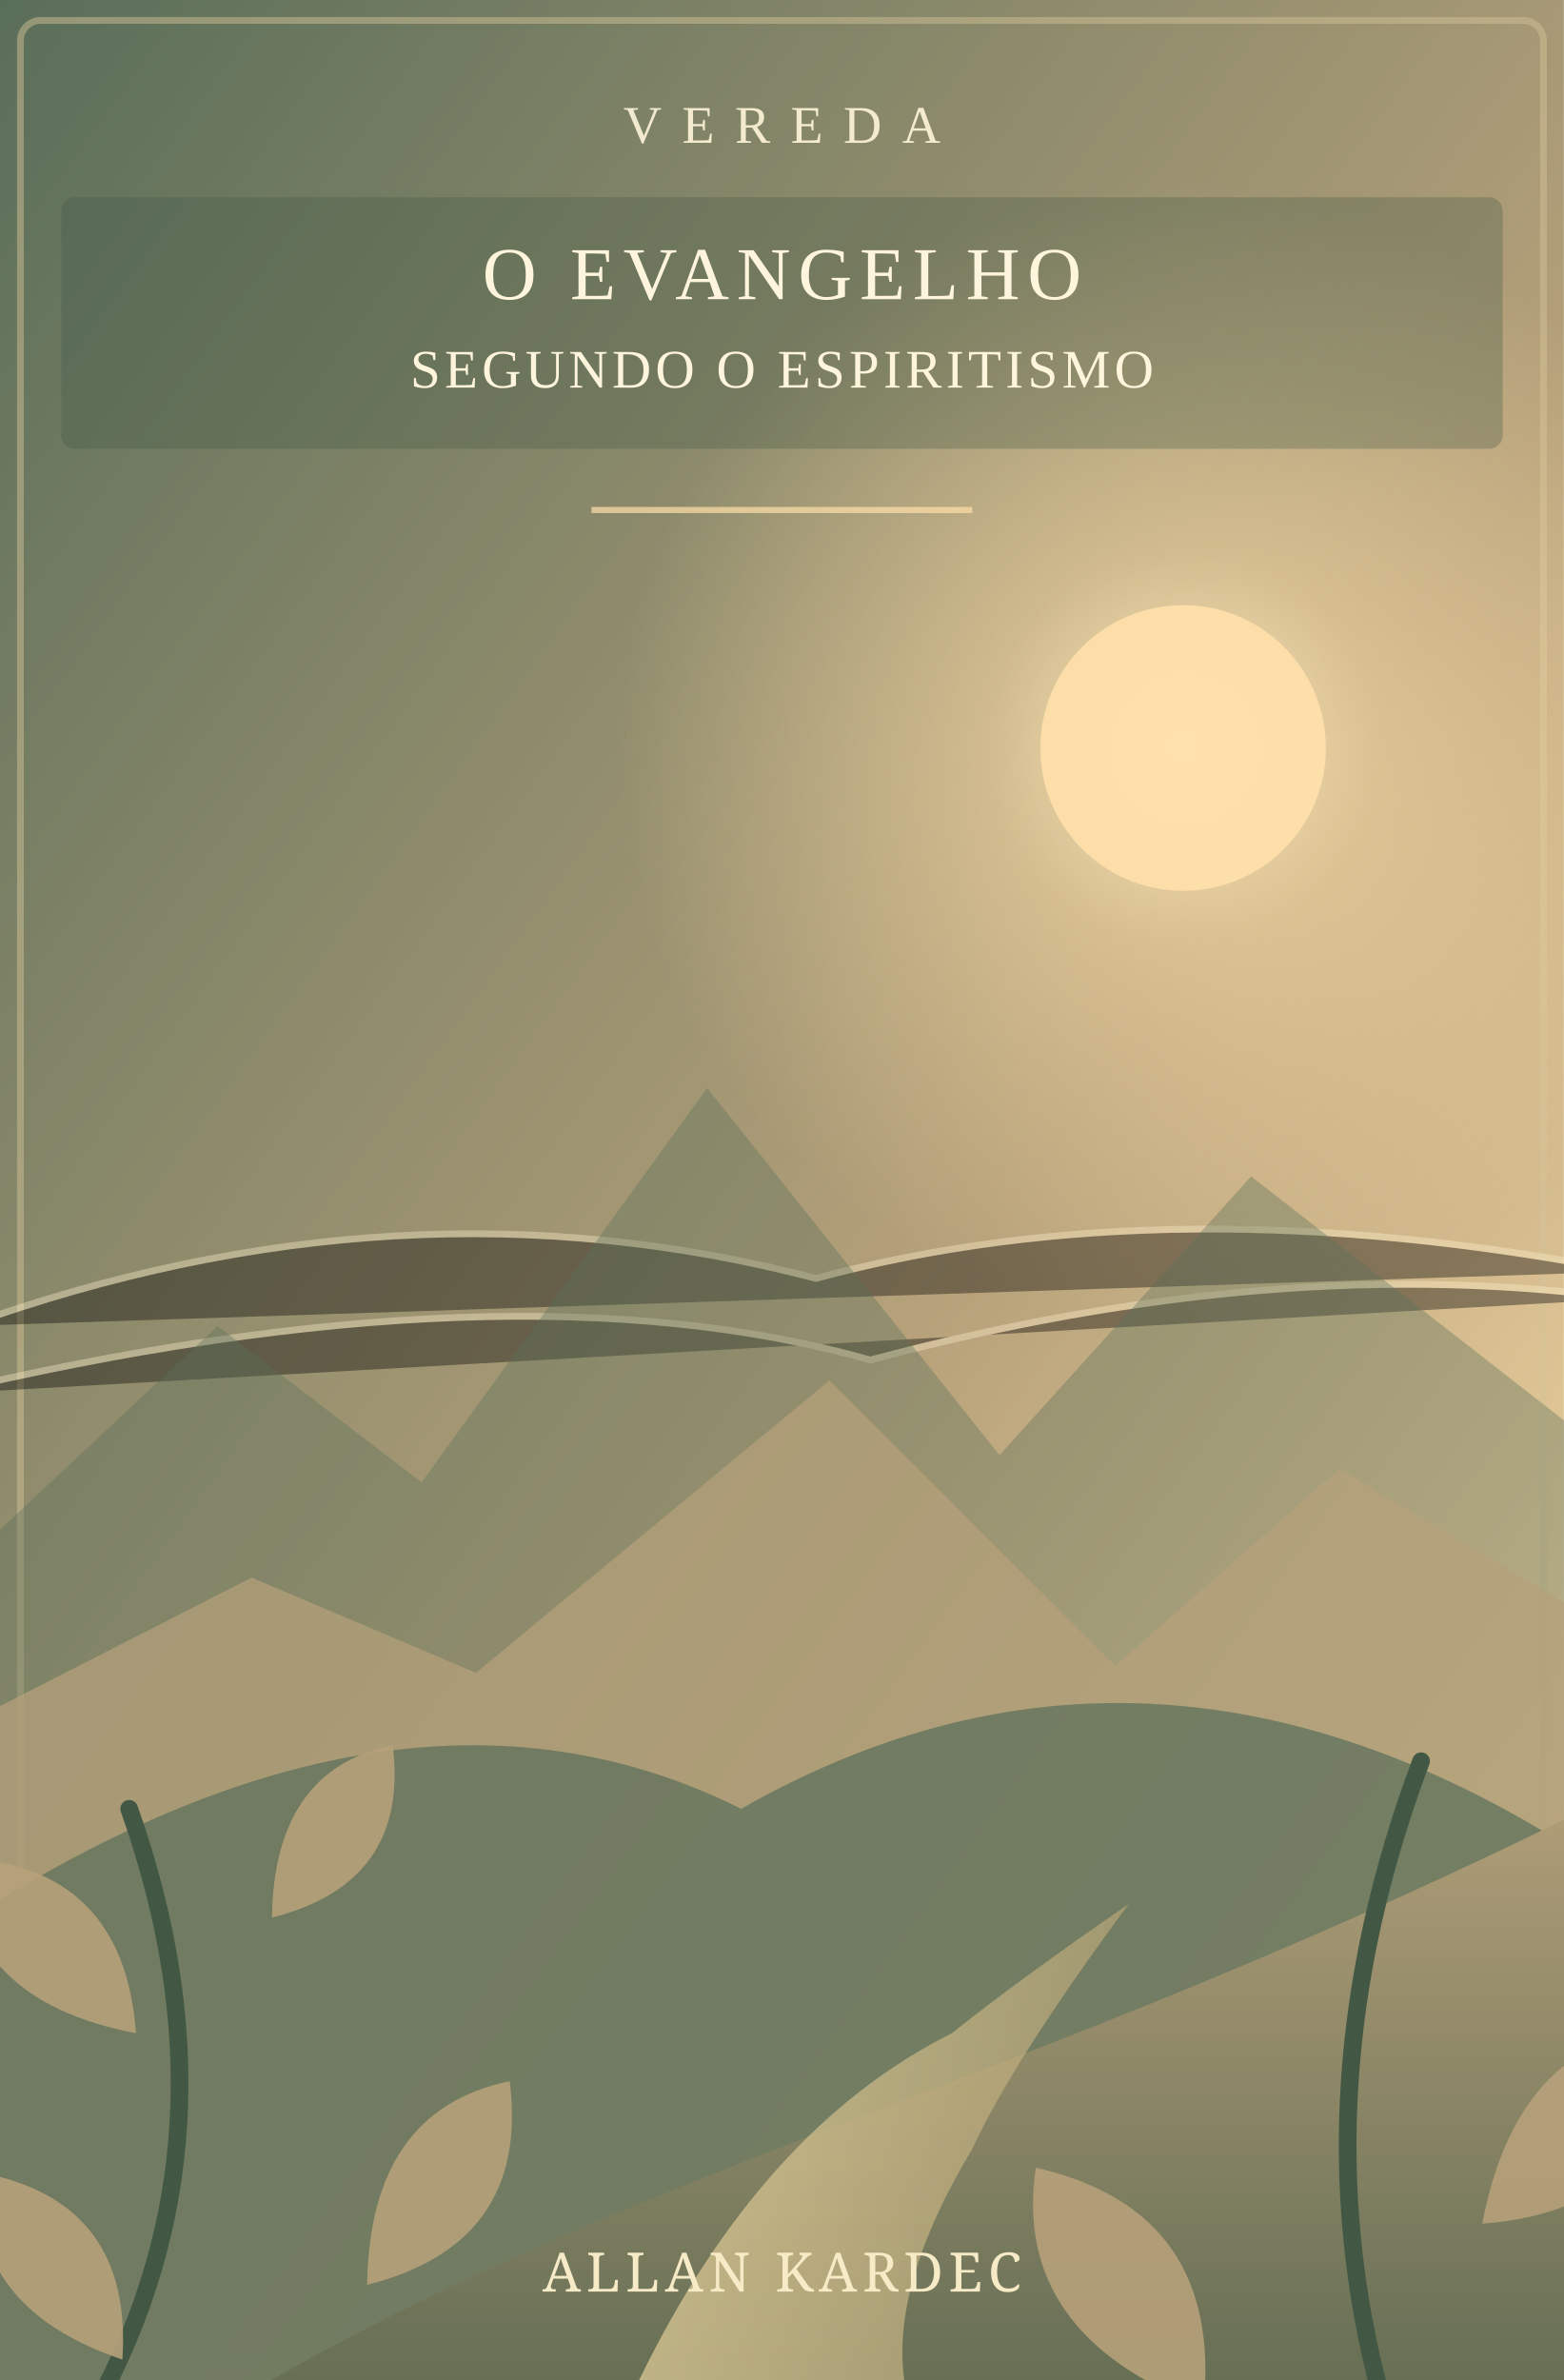
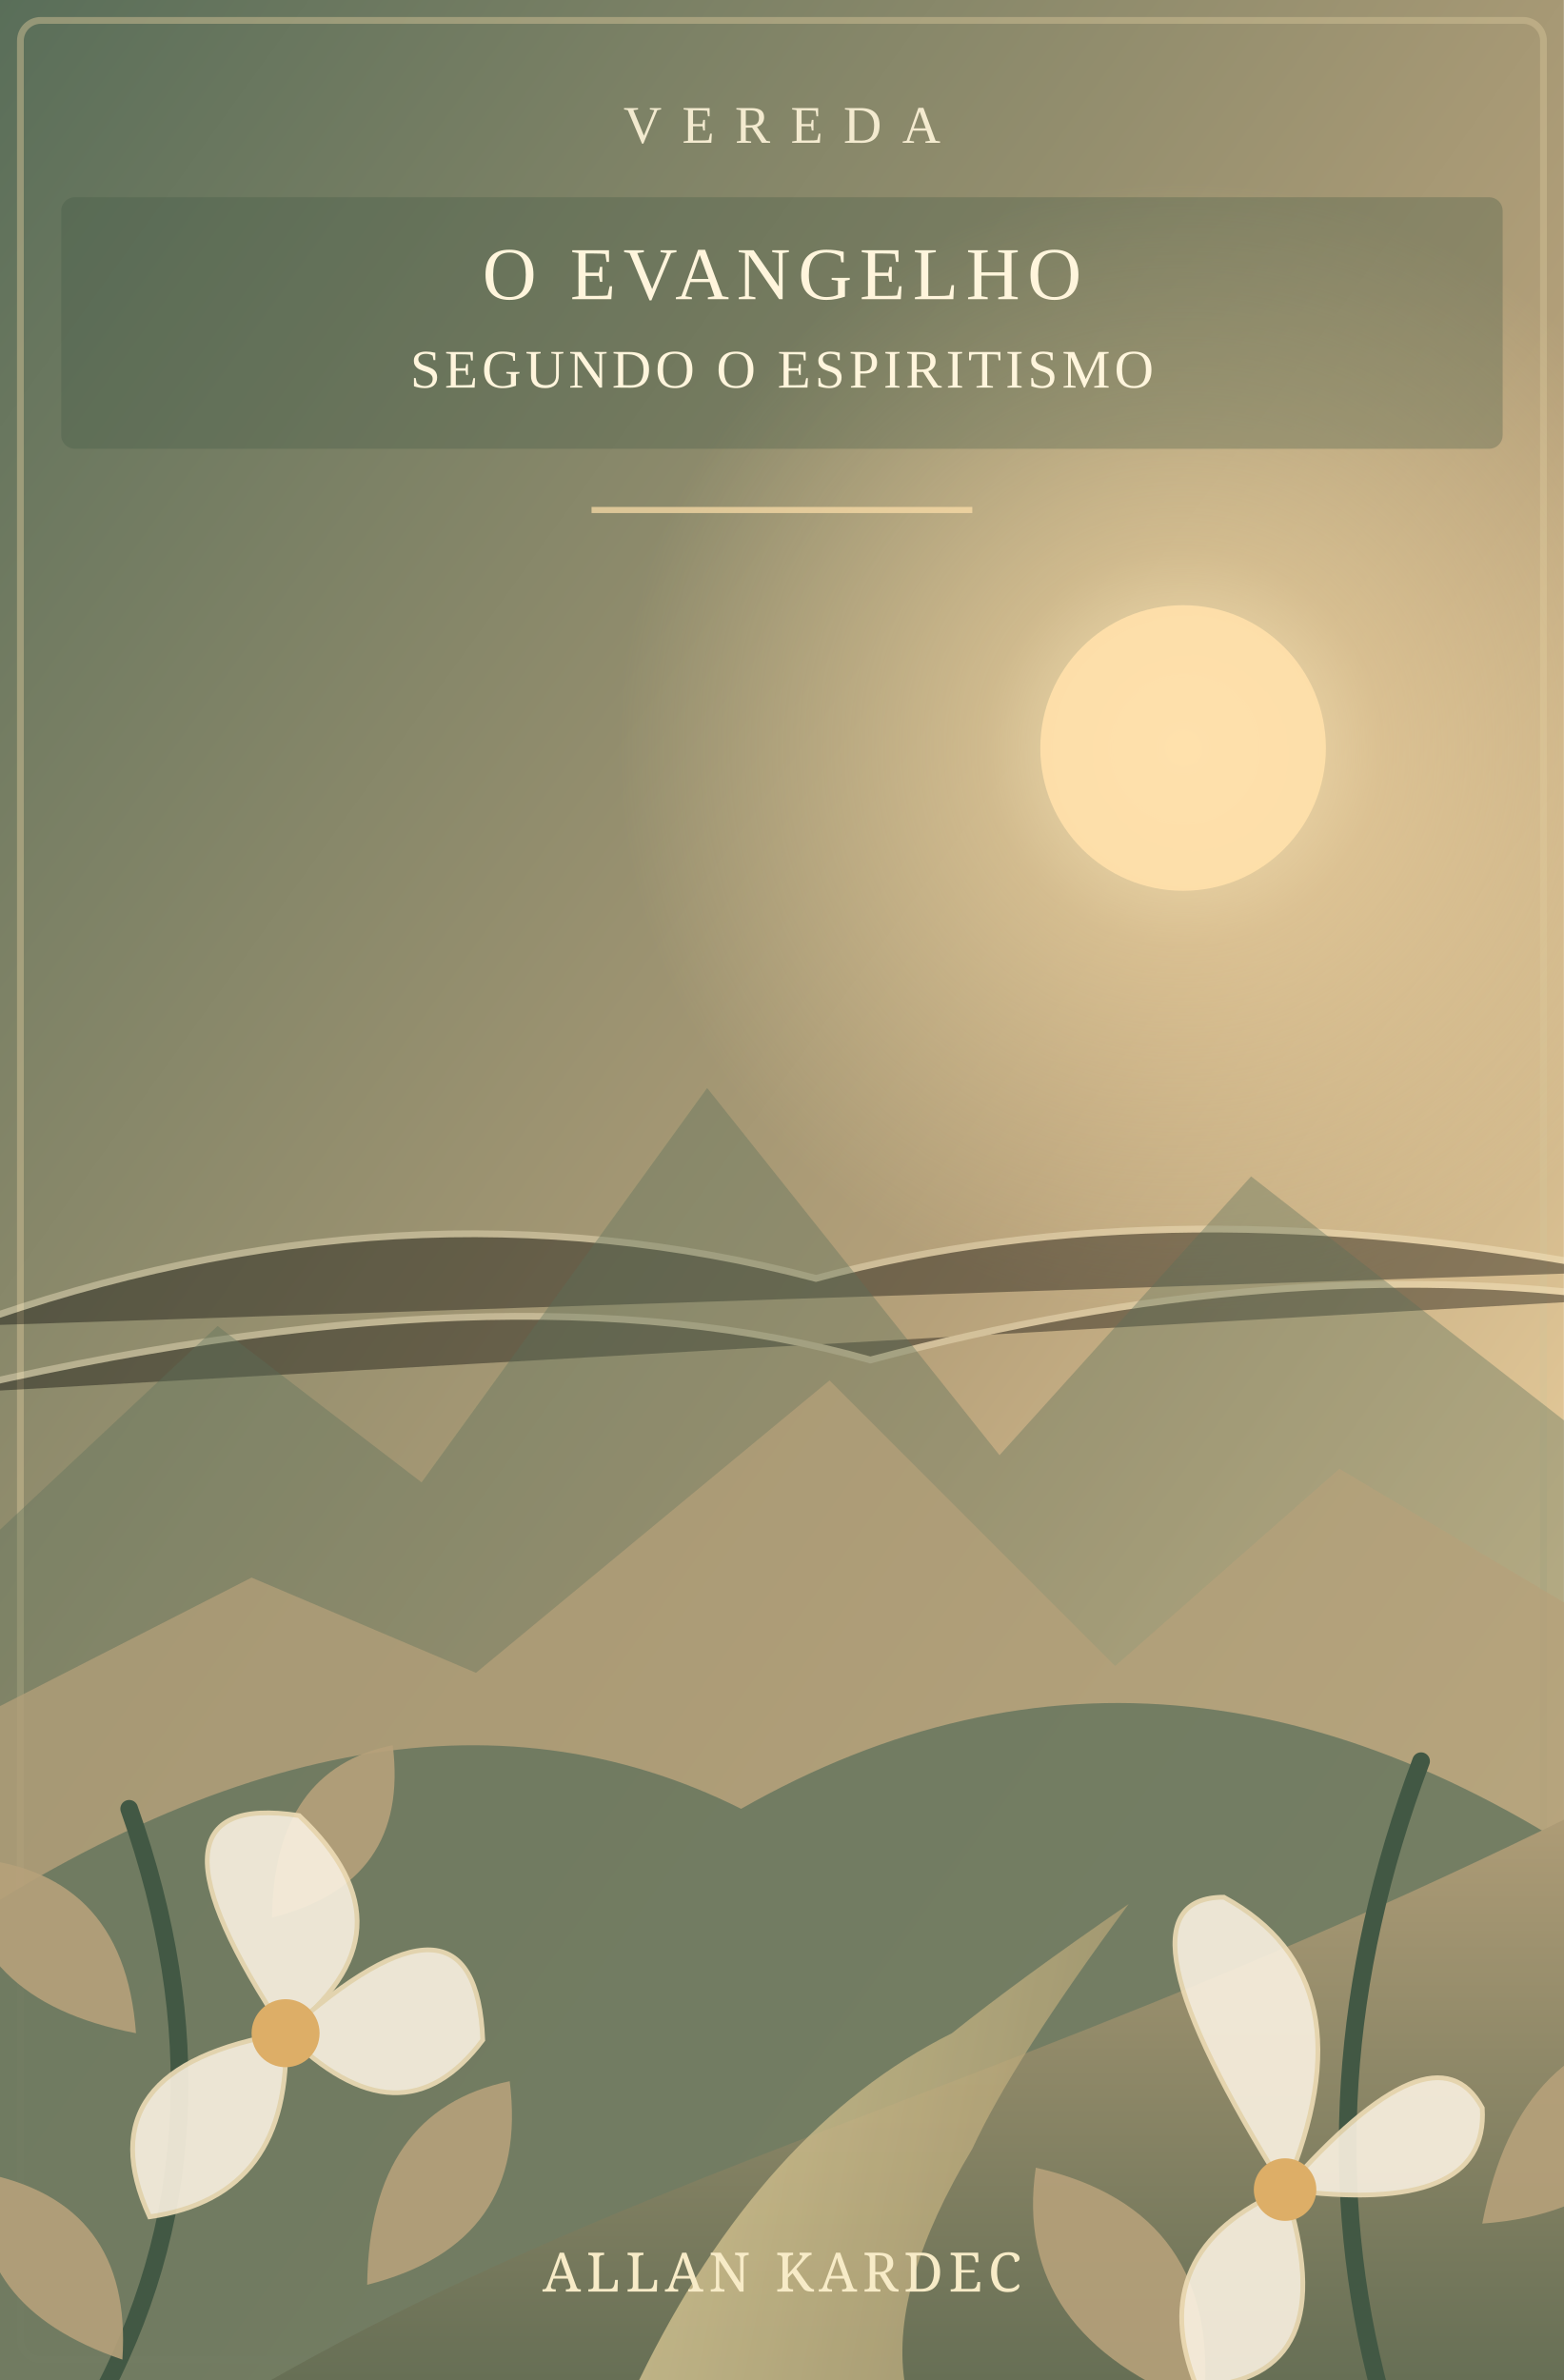
<svg xmlns="http://www.w3.org/2000/svg" viewBox="0 0 230 350" role="img" aria-labelledby="t d">
  <defs>
    <linearGradient id="sky" x1="0" y1="0" x2=".9" y2="1">
      <stop offset="0" stop-color="#596e59" />
      <stop offset=".60" stop-color="#b6a17a" />
      <stop offset="1" stop-color="#ffe0aa" />
    </linearGradient>
    <linearGradient id="front" x1="0" y1="0" x2="0" y2="1">
      <stop offset="0" stop-color="#b6a17a" />
      <stop offset="1" stop-color="#425844" />
    </linearGradient>
    <radialGradient id="halo">
      <stop offset="0" stop-color="#fff2c8" stop-opacity=".95" />
      <stop offset=".35" stop-color="#ffe0aa" stop-opacity=".48" />
      <stop offset="1" stop-color="#ffe0aa" stop-opacity="0" />
    </radialGradient>
    <linearGradient id="trail" x1="0" y1="0" x2="1" y2=".2">
      <stop offset="0" stop-color="#ead7a0" />
      <stop offset="1" stop-color="#b3a174" />
    </linearGradient>
  </defs>
  <rect width="230" height="350" fill="url(#sky)" />
  <rect x="3" y="3" width="224" height="344" rx="3" fill="none" stroke="#d4c297" opacity=".48" stroke-width="1" />
  <circle cx="174" cy="110" r="83" fill="url(#halo)" />
  <circle cx="174" cy="110" r="21" fill="#ffe0aa" opacity=".93" />
  <g stroke="#fff1cd" opacity=".37" stroke-width="1">
    <path d="M-5 195 Q59 172 120 188 Q172 174 239 187" />
    <path d="M-9 205 Q75 185 128 200 Q188 184 239 191" />
  </g>
  <path d="M-15 239 L32 195 62 218 104 160 147 214 184 173 243 219 243 351 -15 351Z" fill="#596e59" opacity=".37" />
  <path d="M-10 256 L37 232 70 246 122 203 164 245 197 216 239 241 239 350 -10 350Z" fill="#b6a17a" opacity=".72" />
  <path d="M-16 290 Q55 239 109 266 Q174 229 243 280 L243 350 -16 350Z" fill="#596e59" opacity=".70" />
  <path d="M-20 392 C68 318 130 320 249 258 L249 392Z" fill="url(#front)" />
  <path d="M94 350 Q112 313 140 299 Q150 291 166 280 Q149 303 143 316 Q131 336 133 350Z" fill="url(#trail)" opacity=".72" />
  <g stroke="#425844" stroke-width="2.6" fill="none" stroke-linecap="round">
    <path d="M14 354 Q36 314 19 266" />
    <path d="M203 352 Q191 307 209 259" />
  </g>
  <g>
    <path transform="translate(20 299) rotate(-45) scale(0.85)" d="M0 0 Q-17 -25 0 -43 Q19 -22 0 0Z" fill="#b6a17a" opacity=".90" />
    <path transform="translate(40 282) rotate(35) scale(0.72)" d="M0 0 Q-17 -25 0 -43 Q19 -22 0 0Z" fill="#b6a17a" opacity=".90" />
    <path transform="translate(18 347) rotate(-37) scale(0.8)" d="M0 0 Q-17 -25 0 -43 Q19 -22 0 0Z" fill="#b6a17a" opacity=".90" />
    <path transform="translate(54 336) rotate(35) scale(0.85)" d="M0 0 Q-17 -25 0 -43 Q19 -22 0 0Z" fill="#b6a17a" opacity=".90" />
    <path transform="translate(218 327) rotate(45) scale(0.95)" d="M0 0 Q-17 -25 0 -43 Q19 -22 0 0Z" fill="#b6a17a" opacity=".90" />
    <path transform="translate(177 354) rotate(-35) scale(1)" d="M0 0 Q-17 -25 0 -43 Q19 -22 0 0Z" fill="#b6a17a" opacity=".90" />
  </g>
+   <g fill="#f8f0df" opacity=".91" stroke="#eddcb5" stroke-width=".7">
+     <path d="M42 299Q18 263 44 267Q62 284 42 299Z" />
+     <path d="M42 299Q70 274 71 300Q59 316 42 299Z" />
+     <path d="M42 299Q12 304 22 326Q43 323 42 299Z" />
+     <path d="M189 322Q162 279 180 279Q202 291 189 322Z" />
+     <path d="M189 322Q211 297 218 310Q219 326 189 322Z" />
+     <path d="M189 322Q168 331 176 351Q198 350 189 322Z" />
+   </g>
+   <circle cx="42" cy="299" r="5" fill="#ddae67" />
+   <circle cx="189" cy="322" r="4.6" fill="#ddae67" />
  <g opacity=".9" fill="#fff5da" font-family="Georgia, 'Times New Roman', serif" text-anchor="middle">
    <text x="115" y="21" font-size="7.8" letter-spacing="3">VEREDA</text>
  </g>
  <rect x="9" y="29" width="212" height="37" rx="2" fill="#425844" opacity=".31" />
  <g fill="#fff5dc" font-family="Georgia, 'Times New Roman', serif" text-anchor="middle">
    <text x="115" y="44" font-size="11" letter-spacing="1.1">O EVANGELHO</text>
    <text x="115" y="57" font-size="8" letter-spacing=".6">SEGUNDO O ESPIRITISMO</text>
  </g>
  <path d="M87 75 H143" stroke="#ffe0aa" opacity=".7" stroke-width=".9" />
  <text x="115" y="337" text-anchor="middle" font-family="Georgia,serif" font-size="8" fill="#f7ebc7" letter-spacing=".8">ALLAN KARDEC</text>
</svg>
